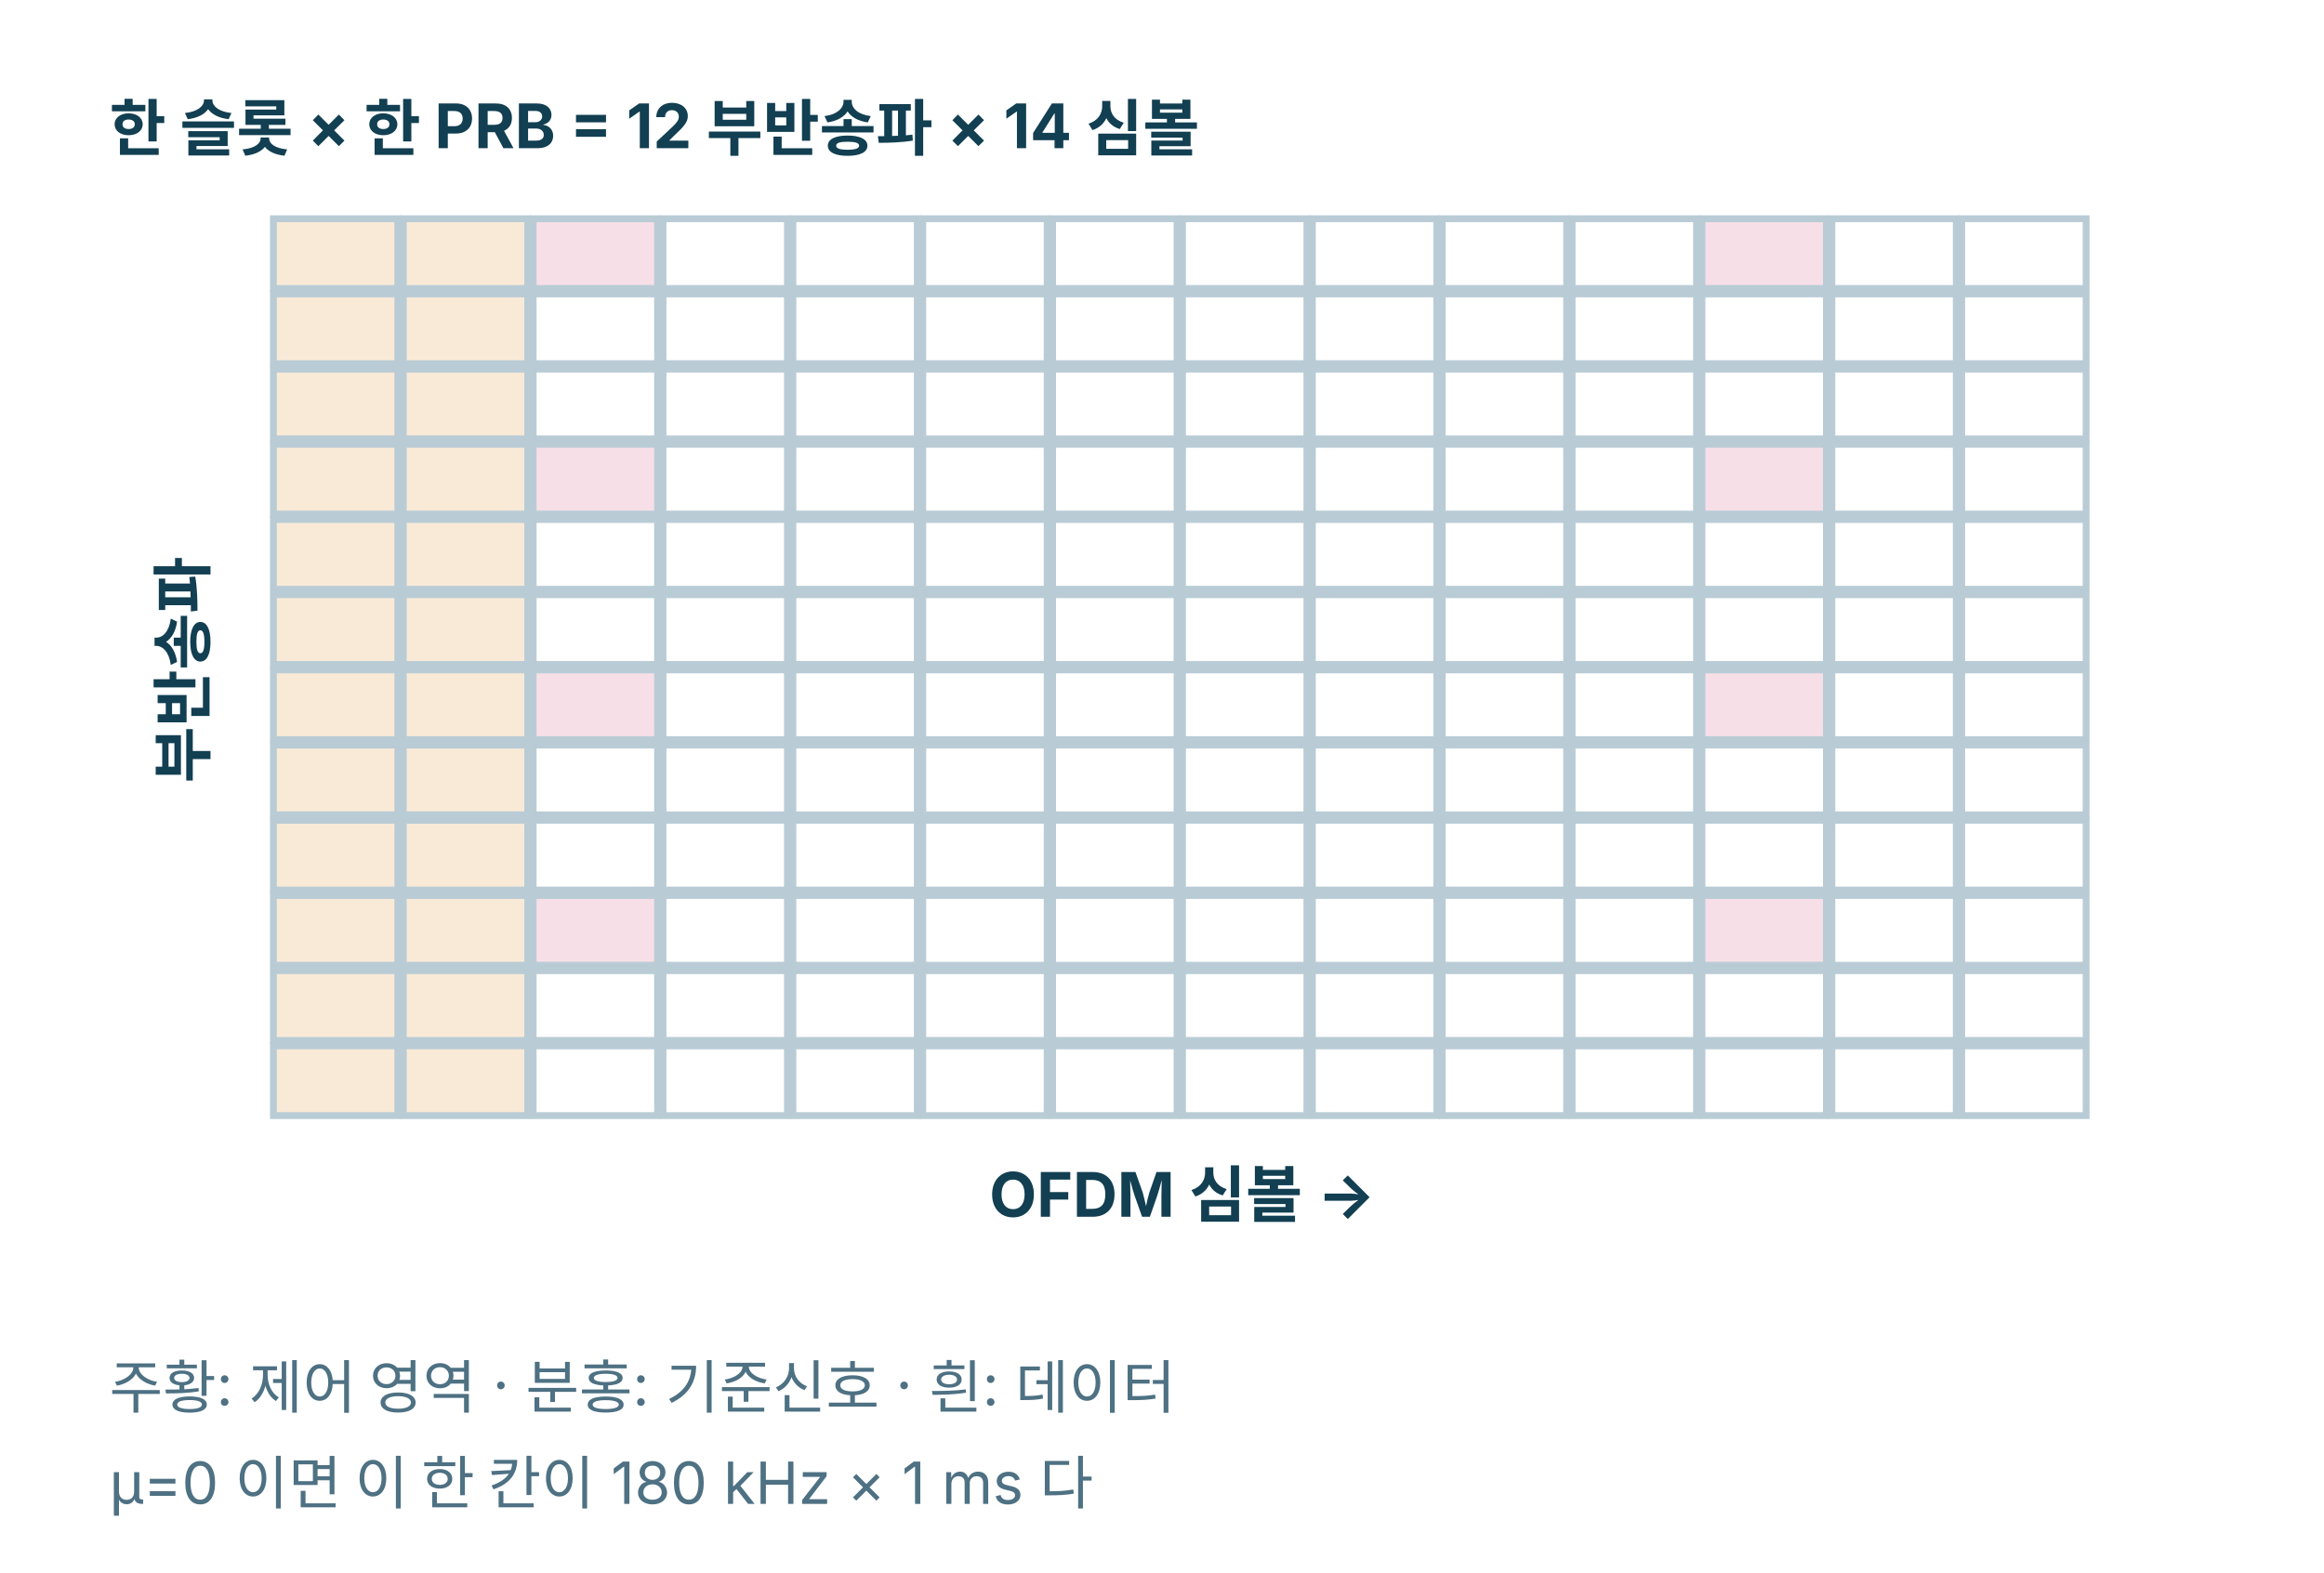
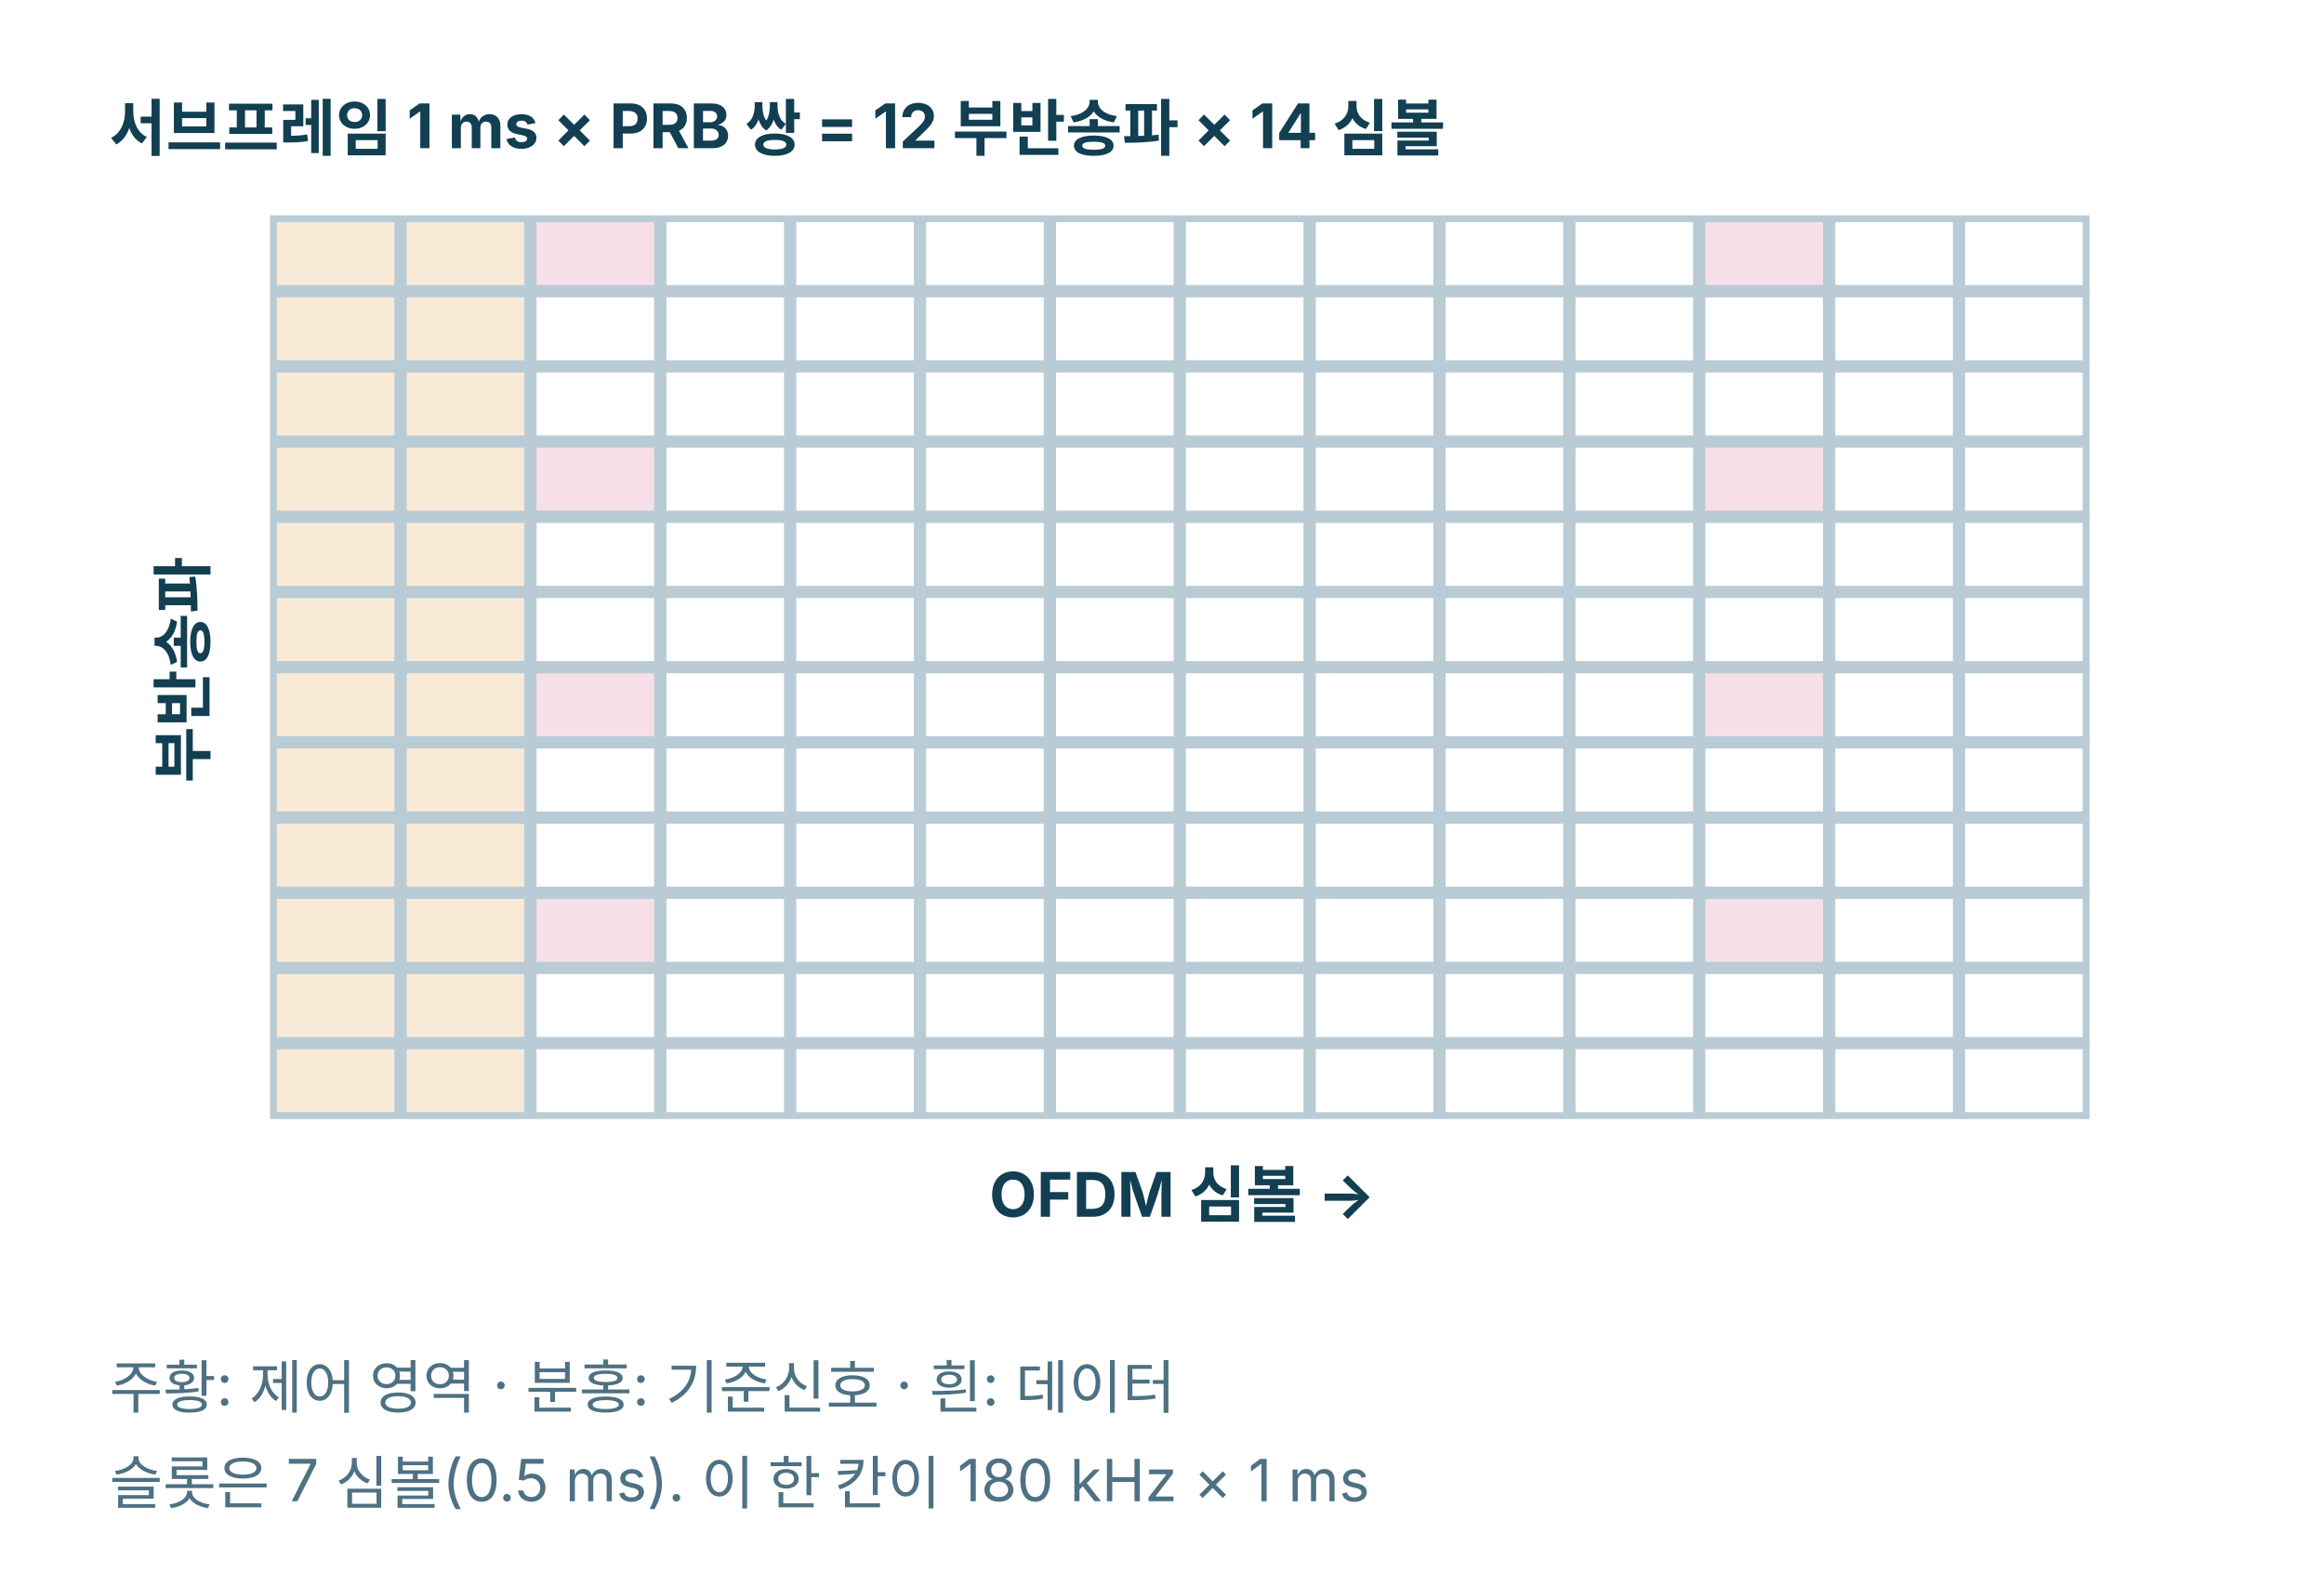
- <svg xmlns="http://www.w3.org/2000/svg" class="diag" viewBox="0 0 340 230" role="img" aria-label="LTE·NR 자원 그리드">
+ <svg xmlns="http://www.w3.org/2000/svg" class="diag" viewBox="0 0 340 230" role="img" aria-label="LTE 자원 그리드">
  <style>
.diag text{font-family:-apple-system,"Noto Sans KR",sans-serif}
.frame{fill:none;stroke:var(--border,#b9ccd6);stroke-width:1}
.ax{stroke:var(--muted,#4e7183);stroke-width:1;fill:none}
.grid{stroke:var(--border,#d4e0e6);stroke-width:.6;
 stroke-dasharray:2 3;fill:none}
.tick{font-size:8px;fill:var(--muted,#4e7183)}
.axname{font-size:9px;fill:var(--accent2,#123f52);font-weight:700}
.key{font-size:9px;fill:var(--accent2,#123f52);font-weight:700}
.cap{font-size:8.5px;fill:var(--muted,#4e7183)}
.cv{fill:none;stroke:var(--accent,#1f6f8b);stroke-width:1.6}
.cv1{fill:none;stroke:var(--g1,#9c6b3f);stroke-width:1.6}
.cv2{fill:none;stroke:var(--g2,#1f7a6f);stroke-width:1.6}
.cv3{fill:none;stroke:var(--g3,#2f6fb8);stroke-width:1.6}
.cv4{fill:none;stroke:var(--g4,#7c3aed);stroke-width:1.6}
.cv5{fill:none;stroke:var(--g5,#c2185b);stroke-width:1.6}
.cv6{fill:none;stroke:var(--g6,#5b7a3a);stroke-width:1.6}
.cvd{fill:none;stroke:var(--muted,#4e7183);stroke-width:1.2;
 stroke-dasharray:4 3}
.dot{fill:var(--accent,#1f6f8b);stroke:none}
.dot2{fill:var(--special,#7c3aed);stroke:none}
.dotn{fill:var(--muted,#4e7183);opacity:.35;stroke:none}
.cell{fill:var(--panel,#fff);stroke:var(--border,#b9ccd6);
 stroke-width:1}
.cell.a{fill:rgba(31,111,139,.16)}
.cell.b{fill:rgba(194,24,91,.14)}
.cell.c{fill:rgba(46,158,91,.14)}
.cell.d{fill:rgba(217,119,6,.16)}
.cell.e{fill:rgba(124,58,237,.14)}
.cell.f{fill:rgba(85,112,143,.12)}
.tie{stroke:var(--net,#7b8794);stroke-width:1;fill:none}
.tie.hot{stroke:var(--special,#7c3aed);stroke-width:1.6}
</style>
-   <text x="16.00" y="22.00" class="key" text-anchor="start">한 슬롯 × 한 PRB = 12 부반송파 × 14 심볼</text>
+   <text x="16.00" y="22.00" class="key" text-anchor="start">서브프레임 1 ms × PRB 쌍 = 12 부반송파 × 14 심볼</text>
  <rect x="40.00" y="32.00" width="18.20" height="10.20" class="cell d" />
  <rect x="59.00" y="32.00" width="18.20" height="10.20" class="cell d" />
  <rect x="78.00" y="32.00" width="18.20" height="10.20" class="cell b" />
  <rect x="97.00" y="32.00" width="18.20" height="10.20" class="cell" />
  <rect x="116.00" y="32.00" width="18.20" height="10.20" class="cell" />
  <rect x="135.00" y="32.00" width="18.20" height="10.20" class="cell" />
  <rect x="154.00" y="32.00" width="18.20" height="10.20" class="cell" />
  <rect x="173.00" y="32.00" width="18.20" height="10.20" class="cell" />
  <rect x="192.00" y="32.00" width="18.20" height="10.20" class="cell" />
  <rect x="211.00" y="32.00" width="18.20" height="10.20" class="cell" />
  <rect x="230.00" y="32.00" width="18.20" height="10.20" class="cell" />
  <rect x="249.00" y="32.00" width="18.20" height="10.20" class="cell b" />
  <rect x="268.00" y="32.00" width="18.20" height="10.20" class="cell" />
  <rect x="287.00" y="32.00" width="18.20" height="10.20" class="cell" />
  <rect x="40.00" y="43.00" width="18.20" height="10.20" class="cell d" />
  <rect x="59.00" y="43.00" width="18.20" height="10.20" class="cell d" />
  <rect x="78.00" y="43.00" width="18.20" height="10.20" class="cell" />
  <rect x="97.00" y="43.00" width="18.20" height="10.20" class="cell" />
  <rect x="116.00" y="43.00" width="18.20" height="10.20" class="cell" />
  <rect x="135.00" y="43.00" width="18.20" height="10.20" class="cell" />
  <rect x="154.00" y="43.00" width="18.20" height="10.20" class="cell" />
  <rect x="173.00" y="43.00" width="18.20" height="10.20" class="cell" />
  <rect x="192.00" y="43.00" width="18.20" height="10.20" class="cell" />
  <rect x="211.00" y="43.00" width="18.20" height="10.20" class="cell" />
  <rect x="230.00" y="43.00" width="18.20" height="10.20" class="cell" />
  <rect x="249.00" y="43.00" width="18.20" height="10.20" class="cell" />
  <rect x="268.00" y="43.00" width="18.20" height="10.20" class="cell" />
  <rect x="287.00" y="43.00" width="18.20" height="10.20" class="cell" />
  <rect x="40.00" y="54.00" width="18.20" height="10.20" class="cell d" />
  <rect x="59.00" y="54.00" width="18.20" height="10.20" class="cell d" />
  <rect x="78.00" y="54.00" width="18.20" height="10.20" class="cell" />
  <rect x="97.00" y="54.00" width="18.20" height="10.20" class="cell" />
  <rect x="116.00" y="54.00" width="18.20" height="10.20" class="cell" />
  <rect x="135.00" y="54.00" width="18.20" height="10.20" class="cell" />
  <rect x="154.00" y="54.00" width="18.20" height="10.20" class="cell" />
  <rect x="173.00" y="54.00" width="18.20" height="10.20" class="cell" />
  <rect x="192.00" y="54.00" width="18.20" height="10.20" class="cell" />
  <rect x="211.00" y="54.00" width="18.20" height="10.20" class="cell" />
  <rect x="230.00" y="54.00" width="18.20" height="10.20" class="cell" />
  <rect x="249.00" y="54.00" width="18.20" height="10.20" class="cell" />
  <rect x="268.00" y="54.00" width="18.20" height="10.20" class="cell" />
  <rect x="287.00" y="54.00" width="18.20" height="10.20" class="cell" />
  <rect x="40.00" y="65.00" width="18.20" height="10.20" class="cell d" />
  <rect x="59.00" y="65.00" width="18.20" height="10.20" class="cell d" />
  <rect x="78.00" y="65.00" width="18.20" height="10.20" class="cell b" />
  <rect x="97.00" y="65.00" width="18.20" height="10.20" class="cell" />
  <rect x="116.00" y="65.00" width="18.20" height="10.20" class="cell" />
  <rect x="135.00" y="65.00" width="18.20" height="10.20" class="cell" />
  <rect x="154.00" y="65.00" width="18.20" height="10.20" class="cell" />
  <rect x="173.00" y="65.00" width="18.20" height="10.20" class="cell" />
  <rect x="192.00" y="65.00" width="18.20" height="10.20" class="cell" />
  <rect x="211.00" y="65.00" width="18.20" height="10.20" class="cell" />
  <rect x="230.00" y="65.00" width="18.20" height="10.20" class="cell" />
  <rect x="249.00" y="65.00" width="18.20" height="10.20" class="cell b" />
  <rect x="268.00" y="65.00" width="18.20" height="10.20" class="cell" />
  <rect x="287.00" y="65.00" width="18.20" height="10.20" class="cell" />
  <rect x="40.00" y="76.00" width="18.20" height="10.20" class="cell d" />
  <rect x="59.00" y="76.00" width="18.20" height="10.20" class="cell d" />
  <rect x="78.00" y="76.00" width="18.20" height="10.20" class="cell" />
  <rect x="97.00" y="76.00" width="18.20" height="10.20" class="cell" />
  <rect x="116.00" y="76.00" width="18.20" height="10.20" class="cell" />
  <rect x="135.00" y="76.00" width="18.20" height="10.20" class="cell" />
  <rect x="154.00" y="76.00" width="18.20" height="10.20" class="cell" />
  <rect x="173.00" y="76.00" width="18.20" height="10.20" class="cell" />
  <rect x="192.00" y="76.00" width="18.20" height="10.20" class="cell" />
  <rect x="211.00" y="76.00" width="18.20" height="10.20" class="cell" />
  <rect x="230.00" y="76.00" width="18.20" height="10.20" class="cell" />
  <rect x="249.00" y="76.00" width="18.20" height="10.20" class="cell" />
  <rect x="268.00" y="76.00" width="18.20" height="10.20" class="cell" />
  <rect x="287.00" y="76.00" width="18.20" height="10.20" class="cell" />
  <rect x="40.00" y="87.00" width="18.20" height="10.20" class="cell d" />
  <rect x="59.00" y="87.00" width="18.20" height="10.20" class="cell d" />
  <rect x="78.00" y="87.00" width="18.20" height="10.20" class="cell" />
  <rect x="97.00" y="87.00" width="18.20" height="10.20" class="cell" />
  <rect x="116.00" y="87.00" width="18.20" height="10.20" class="cell" />
  <rect x="135.00" y="87.00" width="18.20" height="10.20" class="cell" />
  <rect x="154.00" y="87.00" width="18.20" height="10.20" class="cell" />
  <rect x="173.00" y="87.00" width="18.20" height="10.20" class="cell" />
  <rect x="192.00" y="87.00" width="18.20" height="10.20" class="cell" />
  <rect x="211.00" y="87.00" width="18.20" height="10.20" class="cell" />
  <rect x="230.00" y="87.00" width="18.20" height="10.20" class="cell" />
  <rect x="249.00" y="87.00" width="18.20" height="10.20" class="cell" />
  <rect x="268.00" y="87.00" width="18.20" height="10.20" class="cell" />
  <rect x="287.00" y="87.00" width="18.20" height="10.20" class="cell" />
  <rect x="40.00" y="98.00" width="18.20" height="10.20" class="cell d" />
  <rect x="59.00" y="98.00" width="18.20" height="10.20" class="cell d" />
  <rect x="78.00" y="98.00" width="18.20" height="10.20" class="cell b" />
  <rect x="97.00" y="98.00" width="18.20" height="10.20" class="cell" />
  <rect x="116.00" y="98.00" width="18.20" height="10.20" class="cell" />
  <rect x="135.00" y="98.00" width="18.20" height="10.20" class="cell" />
  <rect x="154.00" y="98.00" width="18.20" height="10.20" class="cell" />
  <rect x="173.00" y="98.00" width="18.20" height="10.20" class="cell" />
  <rect x="192.00" y="98.00" width="18.20" height="10.20" class="cell" />
  <rect x="211.00" y="98.00" width="18.20" height="10.20" class="cell" />
  <rect x="230.00" y="98.00" width="18.20" height="10.20" class="cell" />
  <rect x="249.00" y="98.00" width="18.20" height="10.20" class="cell b" />
  <rect x="268.00" y="98.00" width="18.20" height="10.20" class="cell" />
  <rect x="287.00" y="98.00" width="18.20" height="10.20" class="cell" />
  <rect x="40.00" y="109.00" width="18.20" height="10.20" class="cell d" />
  <rect x="59.00" y="109.00" width="18.20" height="10.20" class="cell d" />
  <rect x="78.00" y="109.00" width="18.20" height="10.20" class="cell" />
  <rect x="97.00" y="109.00" width="18.20" height="10.20" class="cell" />
  <rect x="116.00" y="109.00" width="18.20" height="10.20" class="cell" />
  <rect x="135.00" y="109.00" width="18.20" height="10.20" class="cell" />
  <rect x="154.00" y="109.00" width="18.20" height="10.20" class="cell" />
  <rect x="173.00" y="109.00" width="18.20" height="10.20" class="cell" />
  <rect x="192.00" y="109.00" width="18.20" height="10.20" class="cell" />
  <rect x="211.00" y="109.00" width="18.20" height="10.20" class="cell" />
  <rect x="230.00" y="109.00" width="18.20" height="10.20" class="cell" />
  <rect x="249.00" y="109.00" width="18.20" height="10.20" class="cell" />
  <rect x="268.00" y="109.00" width="18.20" height="10.20" class="cell" />
  <rect x="287.00" y="109.00" width="18.20" height="10.20" class="cell" />
  <rect x="40.00" y="120.00" width="18.20" height="10.20" class="cell d" />
  <rect x="59.00" y="120.00" width="18.20" height="10.20" class="cell d" />
  <rect x="78.00" y="120.00" width="18.20" height="10.20" class="cell" />
  <rect x="97.00" y="120.00" width="18.20" height="10.20" class="cell" />
  <rect x="116.00" y="120.00" width="18.20" height="10.20" class="cell" />
  <rect x="135.00" y="120.00" width="18.20" height="10.20" class="cell" />
  <rect x="154.00" y="120.00" width="18.20" height="10.20" class="cell" />
  <rect x="173.00" y="120.00" width="18.20" height="10.20" class="cell" />
  <rect x="192.00" y="120.00" width="18.20" height="10.20" class="cell" />
  <rect x="211.00" y="120.00" width="18.20" height="10.20" class="cell" />
  <rect x="230.00" y="120.00" width="18.20" height="10.20" class="cell" />
  <rect x="249.00" y="120.00" width="18.20" height="10.20" class="cell" />
  <rect x="268.00" y="120.00" width="18.20" height="10.20" class="cell" />
  <rect x="287.00" y="120.00" width="18.20" height="10.20" class="cell" />
  <rect x="40.00" y="131.00" width="18.20" height="10.20" class="cell d" />
  <rect x="59.00" y="131.00" width="18.20" height="10.20" class="cell d" />
  <rect x="78.00" y="131.00" width="18.20" height="10.20" class="cell b" />
  <rect x="97.00" y="131.00" width="18.20" height="10.20" class="cell" />
  <rect x="116.00" y="131.00" width="18.20" height="10.20" class="cell" />
  <rect x="135.00" y="131.00" width="18.20" height="10.20" class="cell" />
  <rect x="154.00" y="131.00" width="18.20" height="10.20" class="cell" />
  <rect x="173.00" y="131.00" width="18.20" height="10.20" class="cell" />
  <rect x="192.00" y="131.00" width="18.20" height="10.20" class="cell" />
  <rect x="211.00" y="131.00" width="18.20" height="10.20" class="cell" />
  <rect x="230.00" y="131.00" width="18.20" height="10.20" class="cell" />
  <rect x="249.00" y="131.00" width="18.20" height="10.20" class="cell b" />
  <rect x="268.00" y="131.00" width="18.20" height="10.20" class="cell" />
  <rect x="287.00" y="131.00" width="18.20" height="10.20" class="cell" />
  <rect x="40.00" y="142.00" width="18.20" height="10.20" class="cell d" />
  <rect x="59.00" y="142.00" width="18.20" height="10.20" class="cell d" />
  <rect x="78.00" y="142.00" width="18.20" height="10.20" class="cell" />
  <rect x="97.00" y="142.00" width="18.20" height="10.20" class="cell" />
  <rect x="116.00" y="142.00" width="18.20" height="10.20" class="cell" />
  <rect x="135.00" y="142.00" width="18.20" height="10.20" class="cell" />
  <rect x="154.00" y="142.00" width="18.20" height="10.20" class="cell" />
  <rect x="173.00" y="142.00" width="18.20" height="10.20" class="cell" />
  <rect x="192.00" y="142.00" width="18.20" height="10.20" class="cell" />
  <rect x="211.00" y="142.00" width="18.20" height="10.20" class="cell" />
  <rect x="230.00" y="142.00" width="18.20" height="10.20" class="cell" />
  <rect x="249.00" y="142.00" width="18.20" height="10.20" class="cell" />
  <rect x="268.00" y="142.00" width="18.20" height="10.20" class="cell" />
  <rect x="287.00" y="142.00" width="18.20" height="10.20" class="cell" />
  <rect x="40.00" y="153.00" width="18.20" height="10.20" class="cell d" />
  <rect x="59.00" y="153.00" width="18.20" height="10.20" class="cell d" />
  <rect x="78.00" y="153.00" width="18.20" height="10.20" class="cell" />
  <rect x="97.00" y="153.00" width="18.20" height="10.20" class="cell" />
  <rect x="116.00" y="153.00" width="18.20" height="10.20" class="cell" />
  <rect x="135.00" y="153.00" width="18.20" height="10.20" class="cell" />
  <rect x="154.00" y="153.00" width="18.20" height="10.20" class="cell" />
  <rect x="173.00" y="153.00" width="18.20" height="10.20" class="cell" />
  <rect x="192.00" y="153.00" width="18.20" height="10.20" class="cell" />
  <rect x="211.00" y="153.00" width="18.20" height="10.20" class="cell" />
  <rect x="230.00" y="153.00" width="18.20" height="10.20" class="cell" />
  <rect x="249.00" y="153.00" width="18.20" height="10.20" class="cell" />
  <rect x="268.00" y="153.00" width="18.20" height="10.20" class="cell" />
  <rect x="287.00" y="153.00" width="18.20" height="10.20" class="cell" />
  <text x="30.00" y="98.00" class="axname" text-anchor="middle" transform="rotate(-90 30 98.0)">부반송파</text>
  <text x="173.00" y="178.00" class="axname" text-anchor="middle">OFDM 심볼 →</text>
  <text x="16.00" y="206.00" class="cap" text-anchor="start">주황: 제어 영역 · 분홍: 기준신호 · 흰: 데이터</text>
-   <text x="16.00" y="220.00" class="cap" text-anchor="start">μ=0 이면 이 한 칸이 180 kHz × 1 ms 다</text>
+   <text x="16.00" y="220.00" class="cap" text-anchor="start">슬롯은 7 심볼(0.5 ms). 이 한 칸이 180 kHz × 1 ms</text>
</svg>
